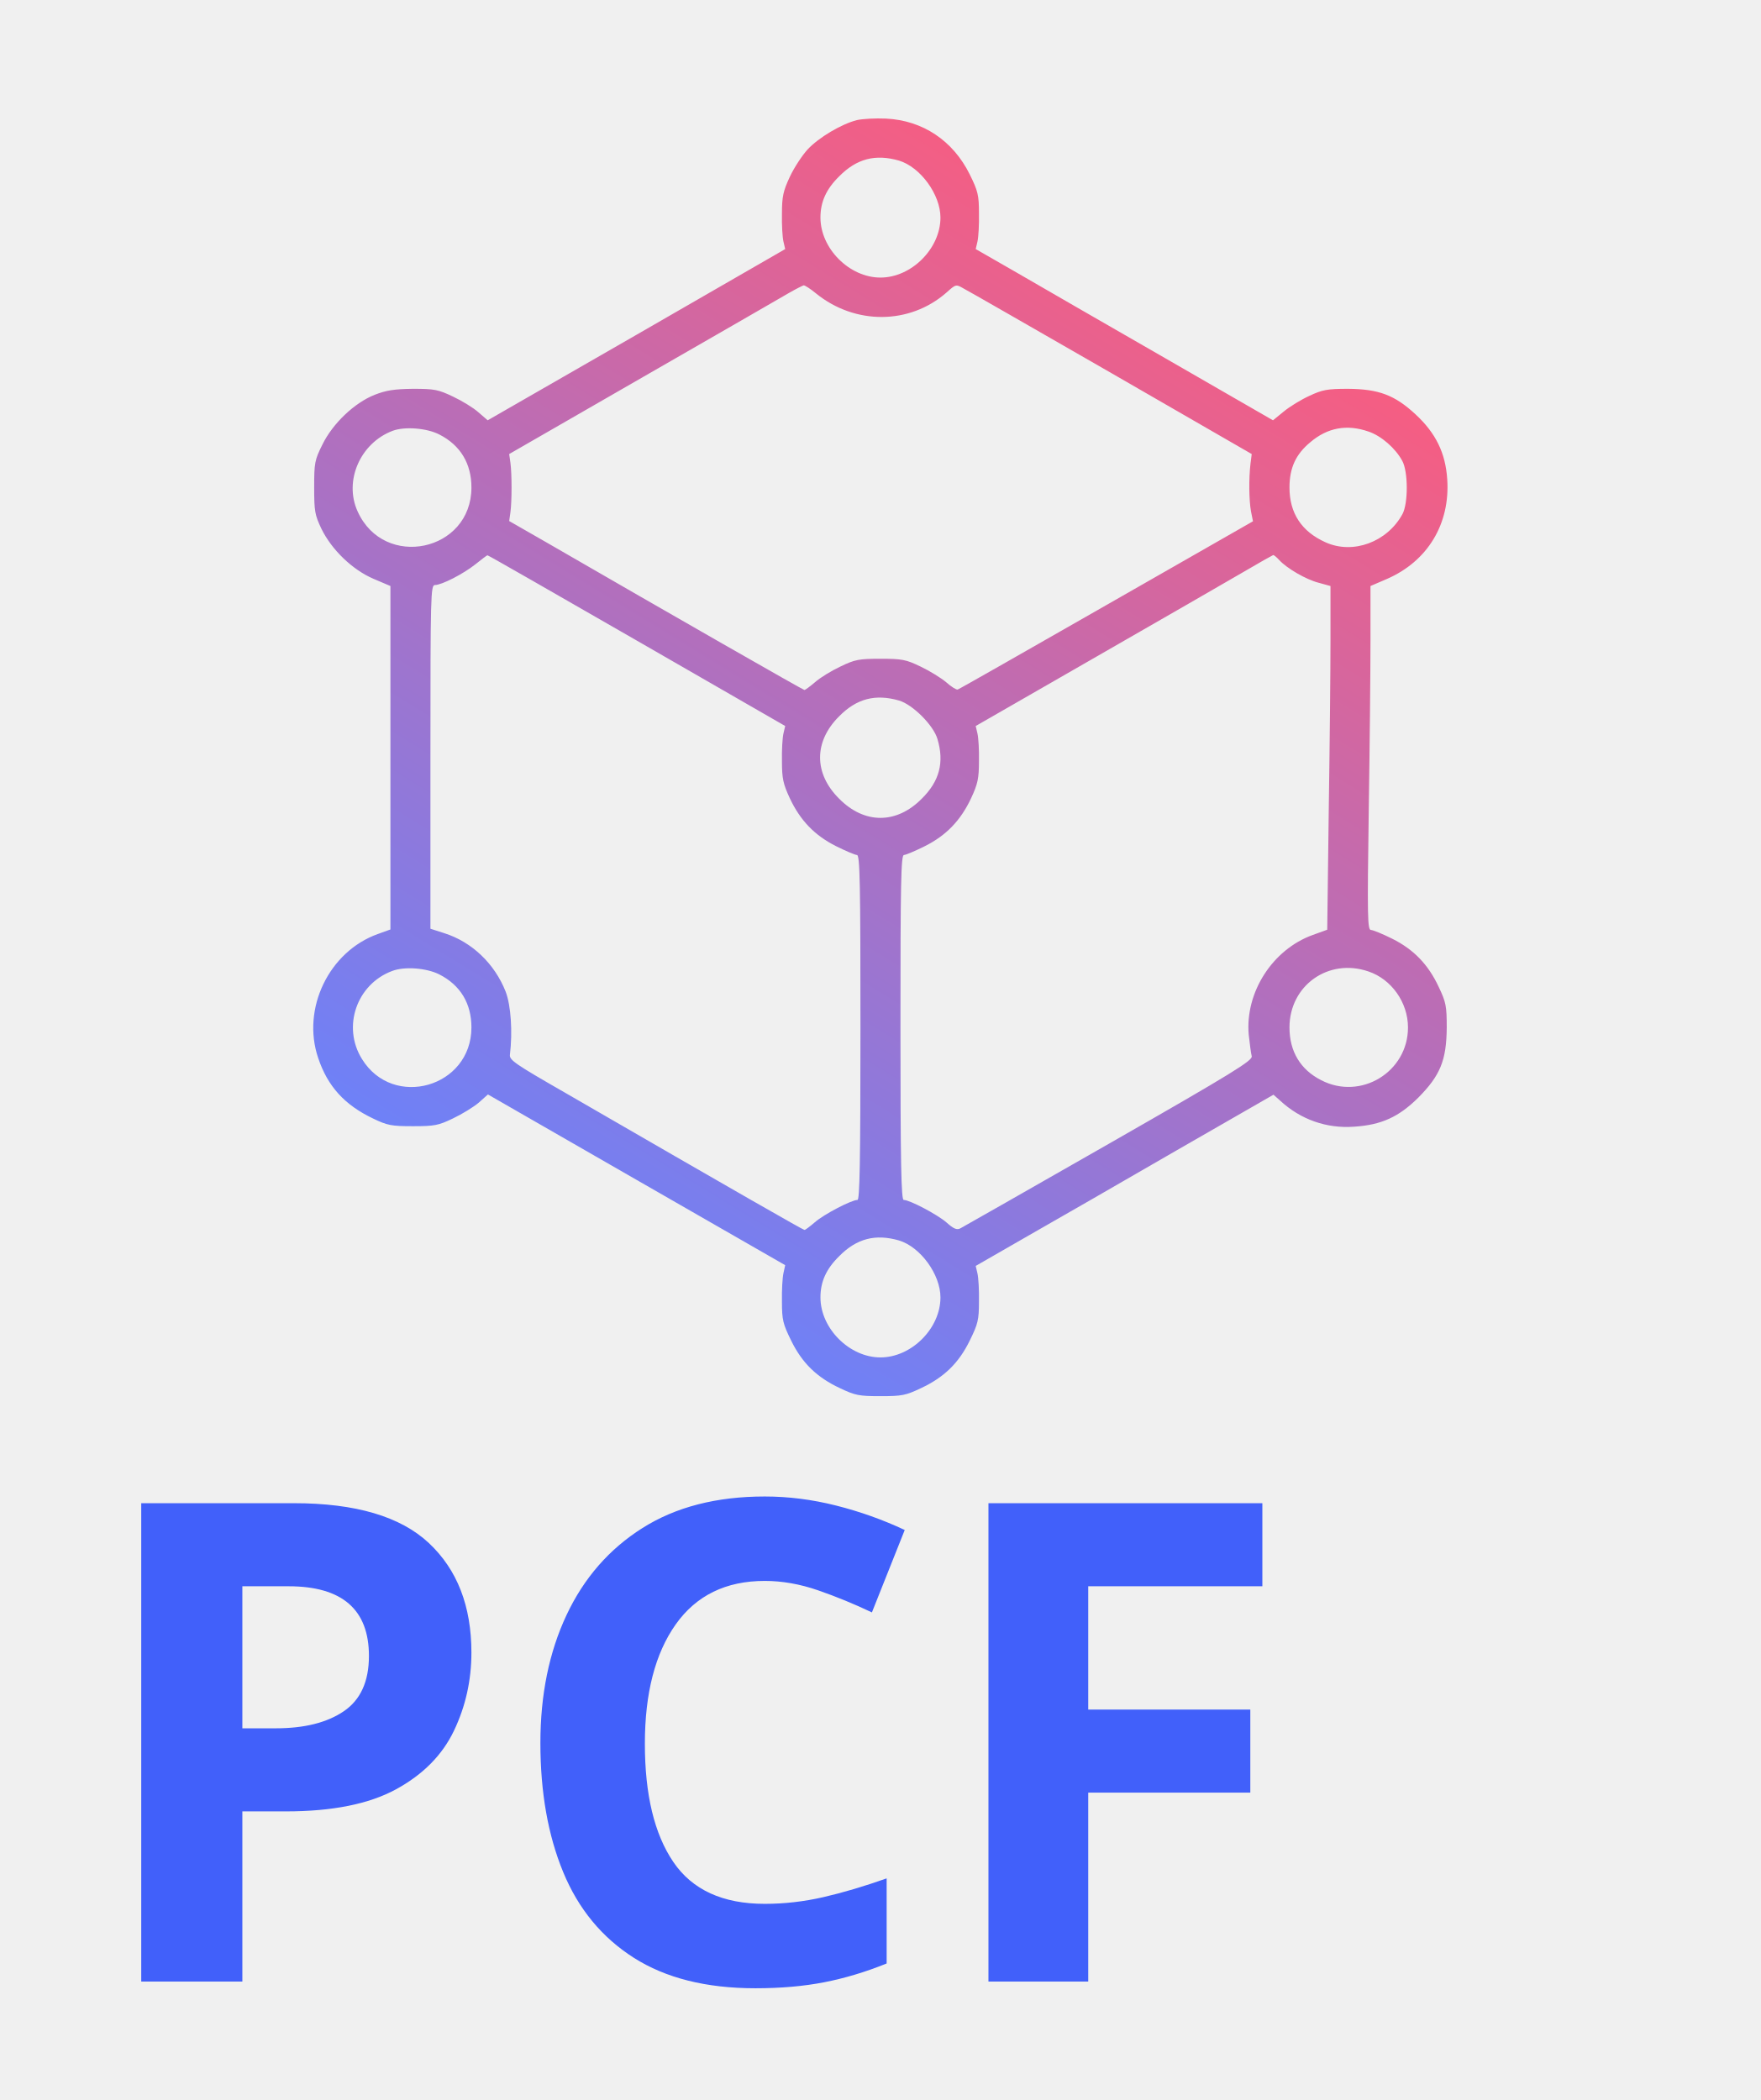
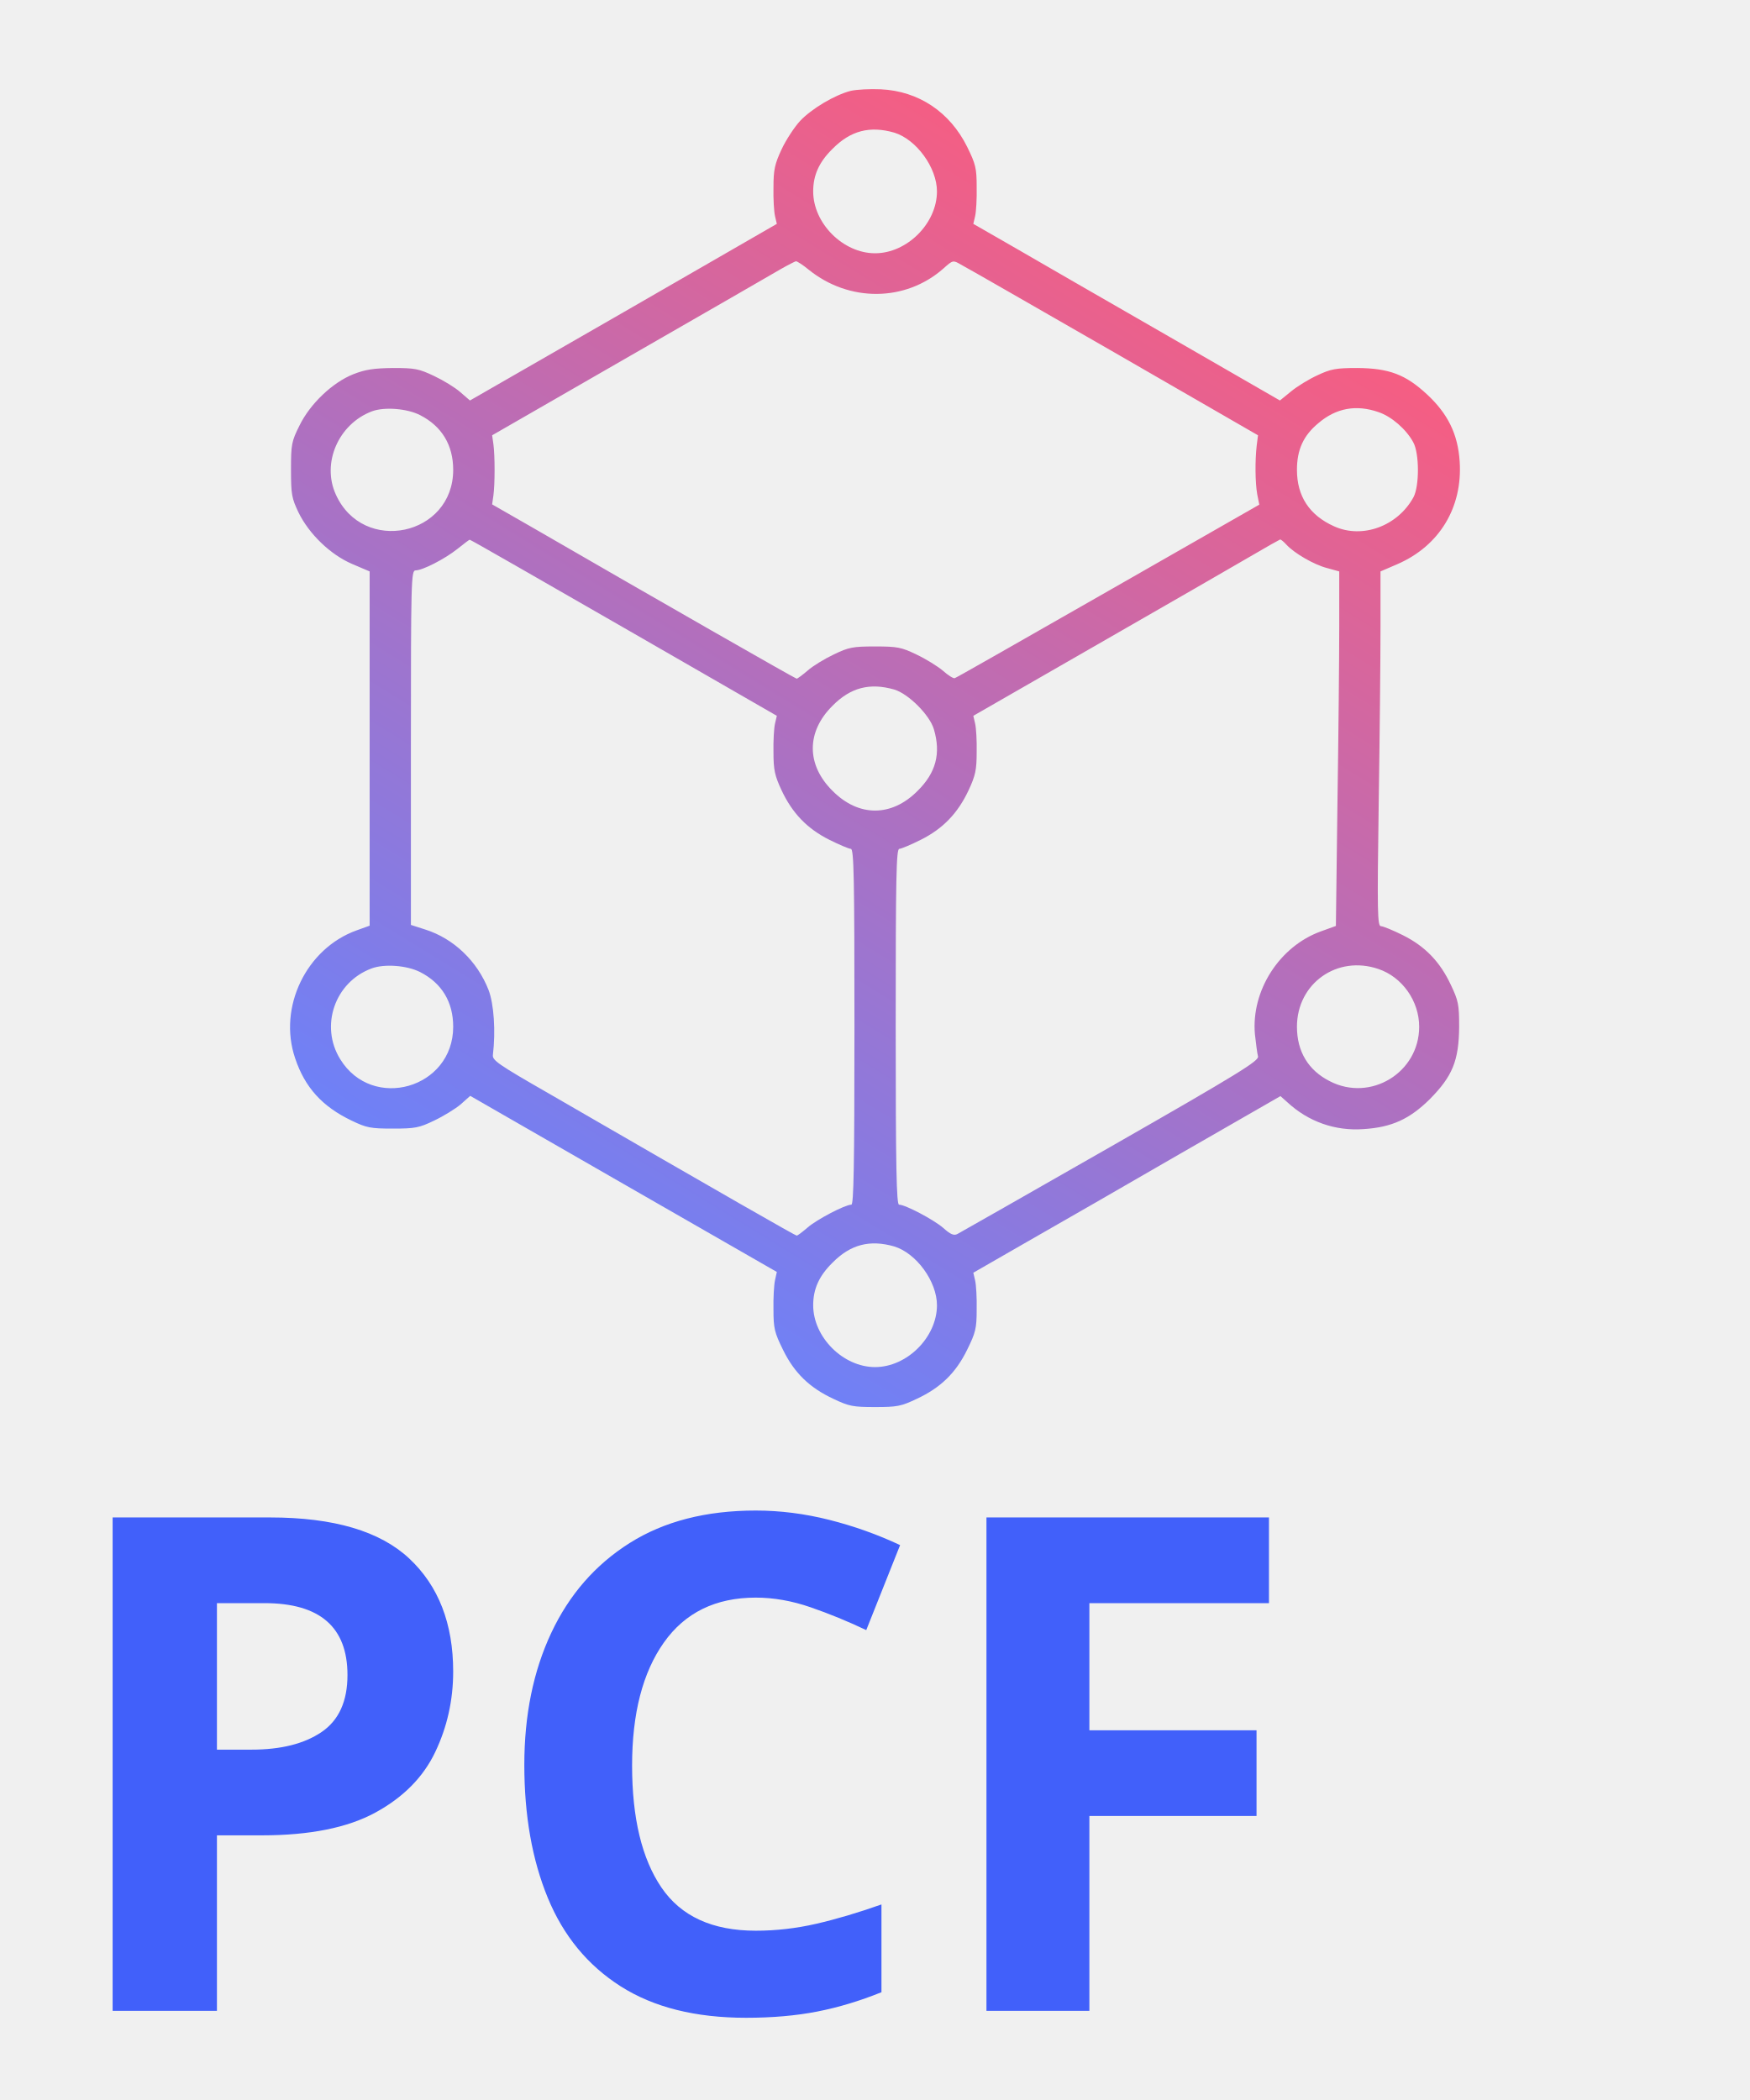
- <svg xmlns="http://www.w3.org/2000/svg" xmlns:xlink="http://www.w3.org/1999/xlink" version="1.1" id="Layer_1" x="0px" y="0px" viewBox="0 0 2972.7 3546.18" xml:space="preserve" width="2972.7" height="3546.18">
+ <svg xmlns="http://www.w3.org/2000/svg" xmlns:xlink="http://www.w3.org/1999/xlink" version="1.1" id="Layer_1" x="0px" y="0px" viewBox="0 0 1963.197 2356.23" xml:space="preserve" width="1963.197" height="2356.231">
  <defs id="defs65">
    <linearGradient id="linearGradient4574">
      <stop style="stop-color:#6a82fb;stop-opacity:1" offset="0" id="stop4570" />
      <stop style="stop-color:#fc5c7d;stop-opacity:1" offset="1" id="stop4572" />
    </linearGradient>
    <linearGradient gradientUnits="userSpaceOnUse" y2="407.078" x2="259.853" y1="98.344" x1="259.853" id="New_Gradient_Swatch_2">
      <stop id="stop4578" stop-color="#fc5c7d" offset="0" />
      <stop id="stop4580" stop-color="#f35e85" offset="0.129" />
      <stop id="stop4582" stop-color="#d9659b" offset="0.343" />
      <stop id="stop4584" stop-color="#b070bf" offset="0.616" />
      <stop id="stop4586" stop-color="#777ff0" offset="0.934" />
      <stop id="stop4588" stop-color="#6a82fb" offset="1" />
    </linearGradient>
    <linearGradient xlink:href="#New_Gradient_Swatch_2" y2="407.078" x2="312" y1="98.344" x1="312" id="New_Gradient_Swatch_2-2" />
    <linearGradient xlink:href="#linearGradient4574" id="linearGradient1093" x1="-11872.09" y1="3214.295" x2="-10491.971" y2="3197.102" gradientUnits="userSpaceOnUse" gradientTransform="matrix(0.6608359,0,0,0.6608359,-3500.485,90.40056)" />
-     <linearGradient xlink:href="#linearGradient4574" id="linearGradient994" x1="-11576.41" y1="1117.134" x2="-10487.861" y2="-659.472" gradientUnits="userSpaceOnUse" gradientTransform="translate(108.5913)" />
+     <linearGradient xlink:href="#linearGradient4574" id="linearGradient994" x1="-11576.41" y1="1117.134" x2="-10487.861" y2="-659.472" gradientUnits="userSpaceOnUse" gradientTransform="matrix(0.6853487,0,0,0.6853487,-3766.74,-260.4965)" />
  </defs>
-   <g id="layer2" style="display:inline" transform="translate(12407.685,1027.89)" />
-   <g id="layer1" style="display:none" transform="translate(12407.685,1027.89)">
+   <g id="layer2" style="display:inline" transform="translate(12307.685,927.8896)" />
+   <g id="layer1" style="display:none" transform="translate(12307.685,927.8896)">
    <g id="g4186">
      <circle style="opacity:1;fill:#ff914e;fill-opacity:1;stroke:none;stroke-width:300;stroke-linecap:butt;stroke-linejoin:miter;stroke-miterlimit:4;stroke-dasharray:none;stroke-dashoffset:198.649;stroke-opacity:1" id="circle4188" cx="1497.513" cy="1252.449" r="1100.279" />
      <circle r="480.706" cy="1252.449" cx="1497.513" id="circle4190" style="opacity:1;fill:#ffffff;fill-opacity:1;stroke:none;stroke-width:300;stroke-linecap:butt;stroke-linejoin:miter;stroke-miterlimit:4;stroke-dasharray:none;stroke-dashoffset:198.649;stroke-opacity:1" />
      <rect style="opacity:1;fill:#ffffff;fill-opacity:1" id="rect4192" width="2323.641" height="210.022" x="331.687" y="1147.26" />
      <rect y="1392.726" x="-2417.845" height="210.001" width="2336.296" id="rect4194" style="opacity:1;fill:#ffffff;fill-opacity:1" transform="rotate(-90)" />
      <circle style="opacity:1;fill:#ff914e;fill-opacity:1;stroke:none;stroke-width:300;stroke-linecap:butt;stroke-linejoin:miter;stroke-miterlimit:4;stroke-dasharray:none;stroke-dashoffset:198.649;stroke-opacity:1" id="circle4196" cx="1497.513" cy="1252.449" r="266.827" />
    </g>
  </g>
-   <g id="layer3" style="display:inline" transform="translate(12407.685,1027.89)">
-     <text xml:space="preserve" style="font-style:normal;font-weight:normal;font-size:11.76px;line-height:0%;font-family:sans-serif;letter-spacing:0px;word-spacing:0px;fill:#4160fa;fill-opacity:1;stroke:none;stroke-width:0.98px;stroke-linecap:butt;stroke-linejoin:miter;stroke-opacity:1" x="-12274.562" y="2317.619" id="text4236" transform="scale(0.9997103,1.00029)">
-       <tspan id="tspan4238" x="-12274.562" y="2317.619" style="font-style:normal;font-variant:normal;font-weight:bold;font-stretch:normal;font-size:1131.045px;line-height:1.25;font-family:Orbitron;-inkscape-font-specification:'Orbitron Bold';fill:#4160fa;fill-opacity:1;stroke-width:0.98px">PCF</tspan>
+   <g id="layer3" style="display:inline" transform="translate(12307.685,927.8896)">
+     <text xml:space="preserve" style="font-style:normal;font-weight:normal;font-size:8.06px;line-height:0%;font-family:sans-serif;letter-spacing:0px;word-spacing:0px;fill:#4160fa;fill-opacity:1;stroke:none;stroke-width:0.672px;stroke-linecap:butt;stroke-linejoin:miter;stroke-opacity:1" x="-12254.632" y="1327.956" id="text4236" transform="scale(0.9997103,1.00029)">
+       <tspan id="tspan4238" x="-12254.632" y="1327.956" style="font-style:normal;font-variant:normal;font-weight:bold;font-stretch:normal;font-size:775.16px;line-height:1.25;font-family:Orbitron;-inkscape-font-specification:'Orbitron Bold';fill:#4160fa;fill-opacity:1;stroke-width:0.672px">PCF</tspan>
    </text>
    <g id="g890" transform="matrix(9.287207,0,0,9.287207,-8664.803,-1195.548)">
</g>
    <g id="g892" transform="matrix(9.287207,0,0,9.287207,-8664.803,-1195.548)">
</g>
    <g id="g894" transform="matrix(9.287207,0,0,9.287207,-8664.803,-1195.548)">
</g>
    <g id="g896" transform="matrix(9.287207,0,0,9.287207,-8664.803,-1195.548)">
</g>
    <g id="g898" transform="matrix(9.287207,0,0,9.287207,-8664.803,-1195.548)">
</g>
    <g id="g900" transform="matrix(9.287207,0,0,9.287207,-8664.803,-1195.548)">
</g>
    <g id="g902" transform="matrix(9.287207,0,0,9.287207,-8664.803,-1195.548)">
</g>
    <g id="g904" transform="matrix(9.287207,0,0,9.287207,-8664.803,-1195.548)">
</g>
    <g id="g906" transform="matrix(9.287207,0,0,9.287207,-8664.803,-1195.548)">
</g>
    <g id="g908" transform="matrix(9.287207,0,0,9.287207,-8664.803,-1195.548)">
</g>
    <g id="g910" transform="matrix(9.287207,0,0,9.287207,-8664.803,-1195.548)">
</g>
    <g id="g912" transform="matrix(9.287207,0,0,9.287207,-8664.803,-1195.548)">
</g>
    <g id="g914" transform="matrix(9.287207,0,0,9.287207,-8664.803,-1195.548)">
</g>
    <g id="g916" transform="matrix(9.287207,0,0,9.287207,-8664.803,-1195.548)">
</g>
    <g id="g918" transform="matrix(9.287207,0,0,9.287207,-8664.803,-1195.548)">
</g>
-     <path style="fill:url(#linearGradient994);fill-opacity:1;stroke:none;stroke-width:0.422" d="m -10960.881,-825.093 c -26.592,6.754 -64.582,29.547 -83.154,49.386 -9.286,10.13 -23.216,31.236 -30.392,46.853 -10.974,23.638 -13.085,32.924 -13.085,62.049 -0.422,18.573 0.844,39.678 2.533,46.853 l 2.955,12.663 -251.152,144.782 -251.152,144.359 -15.617,-13.507 c -8.443,-7.598 -27.859,-19.417 -43.055,-26.593 -24.904,-11.819 -31.236,-13.085 -67.537,-13.085 -31.657,0.422 -45.165,2.533 -64.581,10.13 -34.191,13.507 -70.914,48.542 -88.22,83.999 -13.085,26.17 -13.929,30.814 -13.929,72.602 0,40.522 1.266,46.431 12.241,69.647 17.306,35.457 52.34,69.225 87.797,84.421 l 28.703,12.241 V 251.694 541.679 l -21.105,7.598 c -82.732,29.547 -129.164,126.209 -100.883,209.363 16.04,48.12 44.743,79.355 92.441,102.149 24.482,11.819 31.236,13.085 67.536,13.085 36.301,0 43.055,-1.266 67.537,-13.085 15.196,-7.176 35.035,-19.417 43.477,-26.593 l 15.617,-13.929 251.152,144.359 250.73,143.937 -2.955,13.507 c -1.689,7.598 -2.955,29.125 -2.533,48.12 0,30.814 1.689,37.567 15.618,65.848 18.573,37.989 43.477,62.049 82.31,80.2 25.749,12.241 32.08,13.507 68.381,13.507 36.301,0 42.632,-1.266 68.381,-13.507 38.833,-18.151 63.737,-42.21 82.31,-80.2 13.929,-28.281 15.618,-35.035 15.618,-65.848 0.422,-18.995 -0.844,-40.522 -2.533,-47.698 l -2.955,-12.663 87.376,-50.23 c 48.12,-27.437 161.243,-92.441 251.574,-144.781 l 163.776,-94.129 11.397,10.13 c 34.19,31.658 78.089,47.276 124.52,43.899 46.432,-2.955 75.557,-16.462 108.481,-48.964 37.144,-37.567 47.696,-62.893 48.119,-118.611 0,-36.301 -1.267,-42.632 -13.508,-68.381 -17.728,-37.989 -42.209,-63.316 -78.51,-81.466 -16.04,-8.02 -32.502,-14.774 -35.879,-14.774 -5.909,0 -6.331,-21.949 -3.799,-199.655 1.689,-109.325 2.955,-240.177 2.955,-289.985 v -91.174 l 27.437,-11.819 c 69.225,-29.969 107.213,-93.285 102.148,-168.419 -2.955,-44.743 -19.417,-78.089 -53.606,-109.747 -35.035,-32.502 -62.05,-42.632 -113.968,-43.055 -35.035,0 -43.477,1.688 -65.004,11.819 -13.93,6.332 -33.346,18.15 -43.477,26.593 l -18.15,14.774 -182.349,-105.104 c -100.461,-57.828 -213.585,-122.832 -251.152,-144.782 l -68.381,-39.256 2.955,-12.663 c 1.689,-7.176 2.955,-28.703 2.533,-47.698 0,-30.814 -1.689,-37.567 -15.618,-65.848 -28.281,-56.984 -79.355,-91.174 -141.405,-94.129 -17.728,-0.844 -39.677,0.422 -48.964,2.533 z m 70.914,68.381 c 36.301,10.975 70.069,57.406 70.069,96.24 0,52.341 -48.964,101.305 -101.305,101.305 -52.341,0 -101.305,-48.964 -101.305,-101.305 0,-26.593 9.709,-48.12 31.658,-69.647 29.547,-29.969 61.205,-37.989 100.883,-26.593 z m -139.717,224.559 c 65.849,53.185 157.867,52.763 219.916,-1.688 16.04,-14.352 16.04,-14.352 29.126,-6.754 7.597,3.799 119.877,68.381 249.885,143.093 l 236.378,136.339 -2.111,16.462 c -2.954,25.326 -2.532,61.205 0.844,80.2 l 3.377,16.884 -247.352,141.405 c -135.918,77.667 -249.041,142.249 -251.152,142.671 -2.11,0.844 -10.975,-4.643 -19.417,-12.241 -8.442,-7.176 -28.281,-19.417 -43.476,-26.593 -24.482,-11.819 -31.236,-13.085 -67.537,-13.085 -36.301,0 -43.055,1.266 -67.537,13.085 -15.195,7.176 -34.612,18.995 -43.054,26.593 -8.442,7.176 -16.462,13.085 -17.728,13.085 -2.111,0 -222.871,-126.209 -435.189,-249.041 l -63.316,-36.301 2.111,-14.774 c 2.532,-18.573 2.532,-65.004 0,-83.576 l -2.111,-14.774 225.826,-130.008 c 124.098,-71.335 235.533,-135.495 246.93,-142.249 11.819,-6.754 22.794,-12.241 24.482,-12.663 2.111,0 11.397,5.909 21.105,13.929 z m -636.11,238.066 c 35.457,18.15 54.03,48.964 54.03,89.486 0,108.059 -147.314,139.294 -192.057,40.522 -23.638,-51.497 4.221,-115.656 59.094,-136.339 20.261,-7.598 57.828,-4.643 78.933,6.332 z m 1568.537,-5.065 c 21.527,7.176 45.587,28.281 56.984,49.386 10.131,18.15 10.131,71.758 0.422,89.908 -25.748,47.276 -83.576,68.803 -130.008,47.698 -40.522,-18.15 -60.783,-49.386 -60.783,-92.441 0,-32.924 10.553,-56.14 35.035,-76.401 29.125,-24.904 62.049,-30.814 98.35,-18.15 z m -1235.497,352.879 250.73,144.359 -2.955,12.663 c -1.689,7.176 -2.955,28.281 -2.533,46.853 0,29.125 2.111,38.411 13.085,62.049 17.729,37.989 42.211,63.316 78.512,81.466 16.04,8.02 32.08,14.774 35.034,14.774 5.066,0 5.91,48.12 5.91,291.251 0,230.046 -1.267,291.251 -5.065,291.251 -10.131,0 -56.984,24.482 -71.758,37.567 -8.442,7.176 -16.04,13.085 -17.728,13.085 -2.111,0 -110.169,-61.627 -405.642,-232.579 -83.154,-47.698 -92.863,-54.451 -91.596,-63.316 4.643,-38.834 1.688,-83.154 -7.176,-106.37 -18.573,-47.276 -56.984,-83.999 -103.416,-98.772 l -23.637,-7.598 V 250.005 c 0,-273.523 0.422,-289.985 7.598,-289.985 11.396,0 47.697,-18.573 68.38,-35.035 10.553,-8.442 19.417,-15.196 20.261,-15.196 0.844,-0.422 113.968,64.582 251.996,143.937 z m 1084.806,-135.917 c 12.663,13.929 45.165,32.924 66.693,38.411 l 19.838,5.487 v 91.174 c 0,49.808 -1.266,180.238 -2.954,289.985 l -2.533,199.233 -24.482,8.864 c -67.959,24.482 -114.39,97.084 -108.058,168.419 1.688,15.196 3.798,31.658 5.065,36.301 1.688,7.176 -29.125,26.593 -241.021,147.736 -133.807,76.401 -246.931,140.983 -251.152,143.093 -5.909,2.955 -11.397,0.422 -23.216,-10.13 -15.617,-13.507 -62.049,-37.989 -72.179,-37.989 -4.221,0 -5.488,-61.205 -5.488,-291.251 0,-243.132 0.845,-291.251 5.91,-291.251 2.954,0 18.994,-6.754 35.034,-14.774 36.301,-18.15 60.783,-43.477 78.512,-81.466 10.974,-23.638 13.085,-32.924 13.085,-62.049 0.422,-18.573 -0.844,-39.678 -2.533,-46.853 l -2.955,-12.663 203.454,-116.923 c 111.858,-64.16 224.559,-129.164 249.886,-143.937 25.748,-15.196 47.697,-27.437 48.964,-27.859 1.266,0 5.909,3.799 10.13,8.442 z m -642.019,237.222 c 23.215,6.754 58.25,41.788 65.004,65.004 11.819,39.678 3.376,71.335 -26.593,100.883 -42.632,43.055 -96.662,43.055 -139.294,0 -43.055,-42.632 -43.055,-96.662 0,-139.294 29.547,-29.969 61.205,-37.989 100.883,-26.593 z m -775.827,462.625 c 35.457,18.15 54.03,48.964 54.03,89.486 0,100.883 -132.119,138.872 -184.882,53.185 -33.768,-54.451 -8.864,-126.209 51.075,-148.58 21.105,-8.02 58.25,-5.065 79.777,5.909 z m 1568.537,-5.065 c 38.834,13.085 66.692,52.341 66.692,94.551 0,75.134 -79.777,123.676 -146.469,89.064 -35.035,-17.728 -53.608,-48.542 -53.608,-89.064 0,-70.913 65.849,-117.767 133.385,-94.551 z m -792.71,454.183 c 36.301,10.975 70.069,57.406 70.069,96.24 0,52.341 -48.964,101.305 -101.305,101.305 -52.341,0 -101.305,-48.964 -101.305,-101.305 0,-26.593 9.709,-48.12 31.658,-69.647 29.547,-29.969 61.205,-37.989 100.883,-26.593 z" id="path975" />
+     <path style="fill:url(#linearGradient994);fill-opacity:1;stroke:none;stroke-width:0.289" d="m -11353.189,-825.973 c -18.225,4.629 -44.262,20.25 -56.99,33.847 -6.364,6.943 -15.911,21.407 -20.829,32.111 -7.521,16.2 -8.968,22.564 -8.968,42.525 -0.289,12.729 0.579,27.193 1.736,32.111 l 2.025,8.679 -172.126,99.226 -172.127,98.937 -10.703,-9.257 c -5.787,-5.207 -19.093,-13.307 -29.508,-18.225 -17.068,-8.1 -21.407,-8.968 -46.286,-8.968 -21.696,0.289 -30.954,1.736 -44.261,6.943 -23.433,9.257 -48.601,33.268 -60.461,57.568 -8.968,17.936 -9.546,21.118 -9.546,49.758 0,27.772 0.867,31.822 8.389,47.733 11.861,24.3 35.871,47.443 60.171,57.858 l 19.672,8.389 V -87.999 110.742 l -14.464,5.207 c -56.701,20.25 -88.523,86.497 -69.14,143.487 10.993,32.979 30.664,54.386 63.354,70.008 16.779,8.1 21.408,8.968 46.286,8.968 24.879,0 29.507,-0.868 46.286,-8.968 10.415,-4.918 24.011,-13.307 29.797,-18.225 l 10.703,-9.547 172.127,98.937 171.837,98.647 -2.025,9.257 c -1.157,5.207 -2.025,19.961 -1.736,32.979 0,21.118 1.158,25.747 10.704,45.129 12.729,26.036 29.797,42.525 56.411,54.965 17.647,8.389 21.986,9.257 46.865,9.257 24.879,0 29.218,-0.868 46.865,-9.257 26.614,-12.439 43.682,-28.929 56.411,-54.965 9.546,-19.382 10.703,-24.011 10.703,-45.129 0.29,-13.018 -0.578,-27.772 -1.736,-32.69 l -2.025,-8.679 59.883,-34.425 c 32.979,-18.804 110.508,-63.354 172.416,-99.226 l 112.244,-64.511 7.811,6.943 c 23.432,21.697 53.518,32.4 85.339,30.086 31.823,-2.025 51.783,-11.282 74.348,-33.557 25.457,-25.747 32.688,-43.104 32.978,-81.29 0,-24.879 -0.868,-29.218 -9.257,-46.865 -12.15,-26.036 -28.929,-43.393 -53.807,-55.833 -10.993,-5.496 -22.276,-10.125 -24.59,-10.125 -4.05,0 -4.339,-15.043 -2.604,-136.833 1.158,-74.926 2.026,-164.605 2.026,-198.741 v -62.486 l 18.803,-8.1 c 47.443,-20.539 73.479,-63.933 70.008,-115.426 -2.026,-30.665 -13.308,-53.518 -36.739,-75.215 -24.012,-22.275 -42.526,-29.218 -78.108,-29.507 -24.011,0 -29.797,1.157 -44.551,8.1 -9.546,4.339 -22.853,12.439 -29.796,18.225 l -12.44,10.125 -124.972,-72.033 c -68.851,-39.632 -146.38,-84.183 -172.127,-99.226 l -46.865,-26.904 2.025,-8.679 c 1.158,-4.918 2.026,-19.672 1.736,-32.69 0,-21.118 -1.157,-25.747 -10.703,-45.129 -19.383,-39.054 -54.386,-62.486 -96.912,-64.511 -12.15,-0.579 -27.193,0.289 -33.557,1.736 z m 48.6,46.865 c 24.879,7.521 48.022,39.343 48.022,65.958 0,35.872 -33.557,69.429 -69.429,69.429 -35.872,0 -69.429,-33.557 -69.429,-69.429 0,-18.225 6.654,-32.979 21.696,-47.733 20.25,-20.539 41.947,-26.036 69.14,-18.225 z m -95.755,153.901 c 45.13,36.45 108.194,36.161 150.72,-1.157 10.993,-9.836 10.993,-9.836 19.961,-4.629 5.207,2.604 82.158,46.865 171.258,98.069 l 162.002,93.44 -1.447,11.282 c -2.024,17.357 -1.735,41.947 0.578,54.965 l 2.315,11.572 -169.522,96.912 c -93.152,53.229 -170.68,97.49 -172.127,97.779 -1.446,0.579 -7.522,-3.182 -13.308,-8.389 -5.785,-4.918 -19.382,-13.307 -29.796,-18.225 -16.779,-8.1 -21.407,-8.968 -46.286,-8.968 -24.879,0 -29.508,0.868 -46.287,8.968 -10.413,4.918 -23.721,13.018 -29.507,18.225 -5.785,4.918 -11.282,8.968 -12.149,8.968 -1.447,0 -152.745,-86.497 -298.257,-170.68 l -43.393,-24.879 1.447,-10.125 c 1.735,-12.729 1.735,-44.55 0,-57.279 l -1.447,-10.125 154.769,-89.101 c 85.051,-48.89 161.423,-92.861 169.233,-97.49 8.101,-4.629 15.622,-8.389 16.779,-8.679 1.447,0 7.811,4.05 14.464,9.546 z m -435.957,163.159 c 24.301,12.439 37.03,33.557 37.03,61.329 0,74.058 -100.962,95.465 -131.626,27.772 -16.201,-35.293 2.892,-79.265 40.5,-93.44 13.885,-5.207 39.632,-3.182 54.096,4.339 z m 1074.995,-3.471 c 14.754,4.918 31.243,19.382 39.054,33.847 6.943,12.439 6.943,49.179 0.289,61.618 -17.646,32.4 -57.278,47.154 -89.101,32.69 -27.771,-12.439 -41.657,-33.847 -41.657,-63.354 0,-22.564 7.232,-38.475 24.011,-52.361 19.961,-17.068 42.525,-21.118 67.404,-12.439 z m -846.746,241.845 171.837,98.937 -2.025,8.679 c -1.157,4.918 -2.025,19.382 -1.736,32.111 0,19.961 1.447,26.325 8.968,42.525 12.15,26.036 28.929,43.393 53.808,55.833 10.993,5.496 21.986,10.125 24.011,10.125 3.471,0 4.05,32.979 4.05,199.609 0,157.662 -0.868,199.609 -3.471,199.609 -6.944,0 -39.054,16.779 -49.18,25.747 -5.785,4.918 -10.993,8.968 -12.149,8.968 -1.447,0 -75.505,-42.236 -278.007,-159.398 -56.989,-32.69 -63.643,-37.318 -62.775,-43.393 3.182,-26.614 1.157,-56.99 -4.918,-72.901 -12.729,-32.4 -39.054,-57.568 -70.876,-67.693 l -16.2,-5.207 V -89.156 c 0,-187.459 0.29,-198.741 5.208,-198.741 7.81,0 32.689,-12.729 46.864,-24.011 7.232,-5.786 13.307,-10.414 13.886,-10.414 0.578,-0.289 78.107,44.261 172.705,98.647 z m 743.47,-93.151 c 8.679,9.547 30.954,22.564 45.708,26.325 l 13.596,3.761 v 62.486 c 0,34.136 -0.867,123.526 -2.024,198.741 l -1.736,136.544 -16.779,6.075 c -46.576,16.779 -78.397,66.536 -74.057,115.426 1.156,10.414 2.602,21.697 3.471,24.879 1.157,4.918 -19.961,18.225 -165.184,101.251 -91.704,52.361 -169.233,96.622 -172.126,98.069 -4.05,2.025 -7.811,0.289 -15.911,-6.943 -10.703,-9.257 -42.526,-26.036 -49.468,-26.036 -2.893,0 -3.761,-41.947 -3.761,-199.609 0,-166.63 0.579,-199.609 4.05,-199.609 2.025,0 13.018,-4.629 24.011,-10.125 24.878,-12.439 41.657,-29.797 53.808,-55.833 7.521,-16.2 8.967,-22.564 8.967,-42.525 0.29,-12.729 -0.578,-27.193 -1.736,-32.111 l -2.025,-8.679 139.437,-80.133 c 76.662,-43.972 153.901,-88.522 171.259,-98.647 17.647,-10.414 32.689,-18.804 33.558,-19.093 0.867,0 4.049,2.604 6.942,5.786 z m -440.007,162.58 c 15.911,4.629 39.922,28.64 44.551,44.55 8.1,27.193 2.313,48.89 -18.226,69.14 -29.218,29.507 -66.247,29.507 -95.465,0 -29.507,-29.218 -29.507,-66.247 0,-95.465 20.25,-20.539 41.947,-26.036 69.14,-18.225 z m -531.712,317.06 c 24.301,12.439 37.03,33.557 37.03,61.329 0,69.14 -90.548,95.176 -126.709,36.45 -23.143,-37.318 -6.075,-86.497 35.004,-101.829 14.464,-5.496 39.922,-3.471 54.675,4.05 z m 1074.995,-3.471 c 26.615,8.968 45.707,35.872 45.707,64.801 0,51.493 -54.675,84.761 -100.382,61.04 -24.011,-12.15 -36.74,-33.268 -36.74,-61.04 0,-48.6 45.129,-80.711 91.415,-64.801 z m -543.283,311.274 c 24.879,7.521 48.022,39.343 48.022,65.958 0,35.872 -33.557,69.429 -69.429,69.429 -35.872,0 -69.429,-33.557 -69.429,-69.429 0,-18.225 6.654,-32.979 21.696,-47.733 20.25,-20.539 41.947,-26.036 69.14,-18.225 z" id="path975" />
  </g>
-   <g id="g33" transform="translate(12349.412,3963.662)" />
-   <g id="g35" transform="translate(12349.412,3963.662)" />
-   <g id="g37" transform="translate(12349.412,3963.662)" />
-   <g id="g39" transform="translate(12349.412,3963.662)" />
-   <g id="g41" transform="translate(12349.412,3963.662)" />
-   <g id="g43" transform="translate(12349.412,3963.662)" />
-   <g id="g45" transform="translate(12349.412,3963.662)" />
-   <g id="g47" transform="translate(12349.412,3963.662)" />
-   <g id="g49" transform="translate(12349.412,3963.662)" />
-   <g id="g51" transform="translate(12349.412,3963.662)" />
-   <g id="g53" transform="translate(12349.412,3963.662)" />
-   <g id="g55" transform="translate(12349.412,3963.662)" />
-   <g id="g57" transform="translate(12349.412,3963.662)" />
-   <g id="g59" transform="translate(12349.412,3963.662)" />
-   <g id="g61" transform="translate(12349.412,3963.662)" />
+   <g id="g33" transform="translate(12249.412,3863.662)" />
+   <g id="g35" transform="translate(12249.412,3863.662)" />
+   <g id="g37" transform="translate(12249.412,3863.662)" />
+   <g id="g39" transform="translate(12249.412,3863.662)" />
+   <g id="g41" transform="translate(12249.412,3863.662)" />
+   <g id="g43" transform="translate(12249.412,3863.662)" />
+   <g id="g45" transform="translate(12249.412,3863.662)" />
+   <g id="g47" transform="translate(12249.412,3863.662)" />
+   <g id="g49" transform="translate(12249.412,3863.662)" />
+   <g id="g51" transform="translate(12249.412,3863.662)" />
+   <g id="g53" transform="translate(12249.412,3863.662)" />
+   <g id="g55" transform="translate(12249.412,3863.662)" />
+   <g id="g57" transform="translate(12249.412,3863.662)" />
+   <g id="g59" transform="translate(12249.412,3863.662)" />
+   <g id="g61" transform="translate(12249.412,3863.662)" />
</svg>
